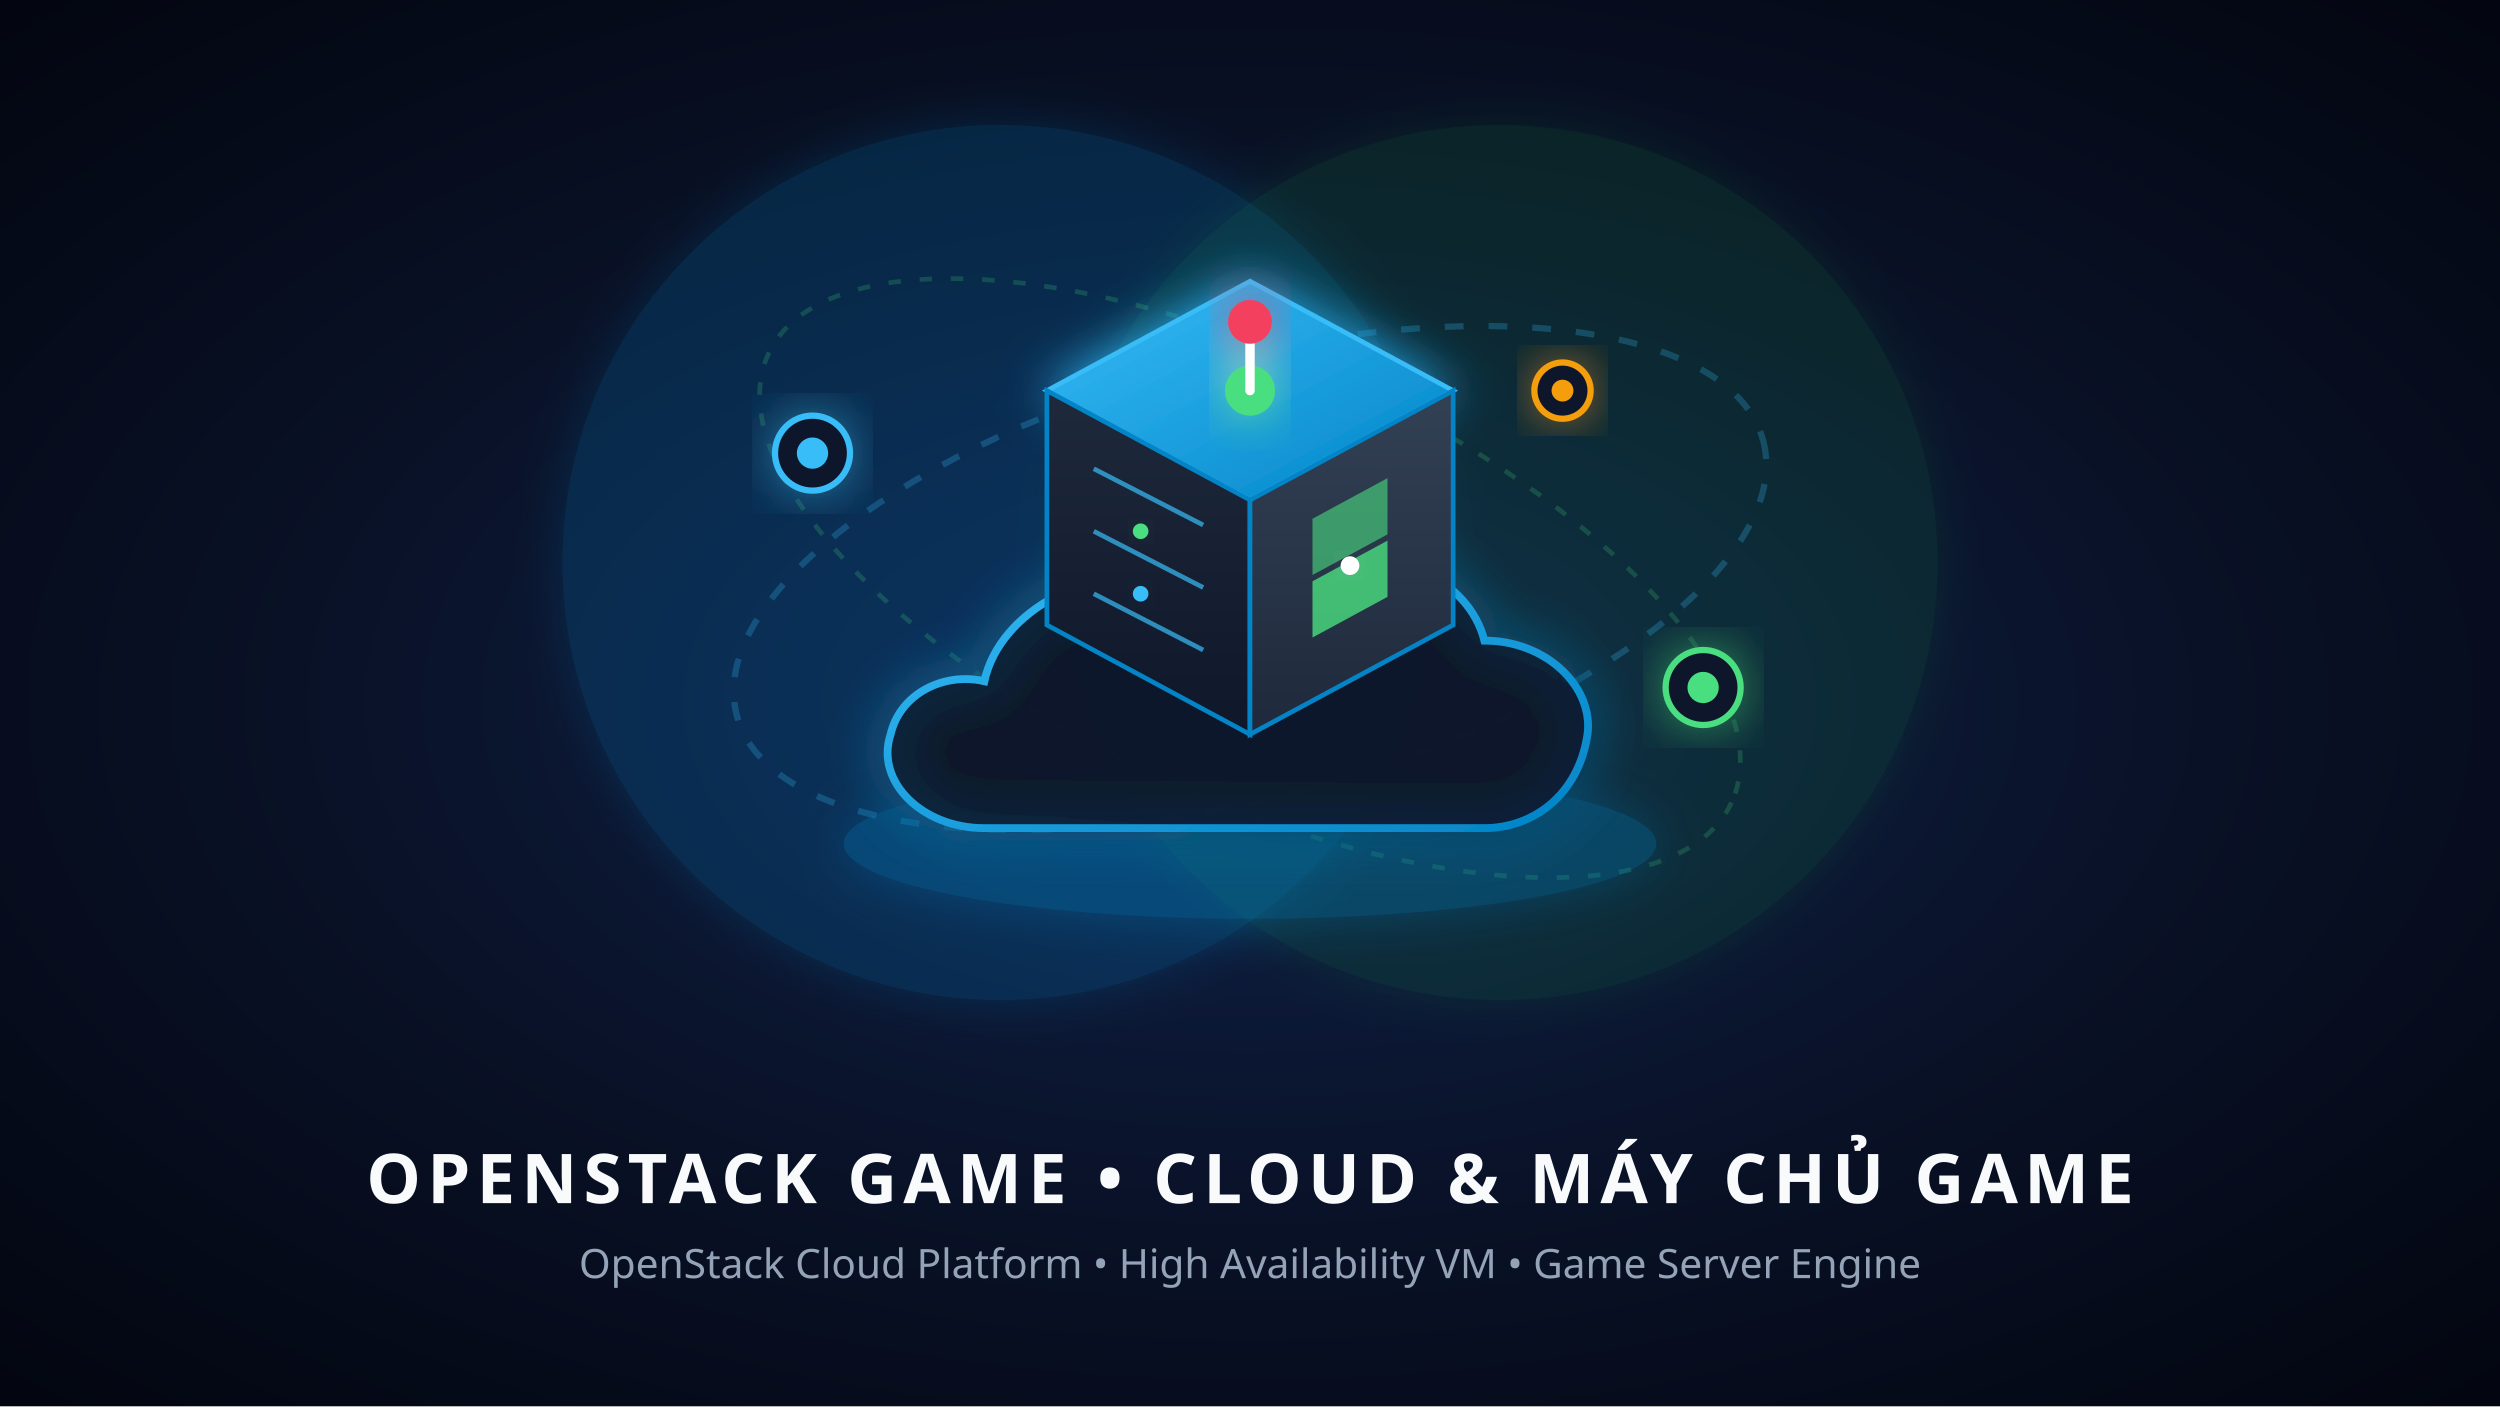
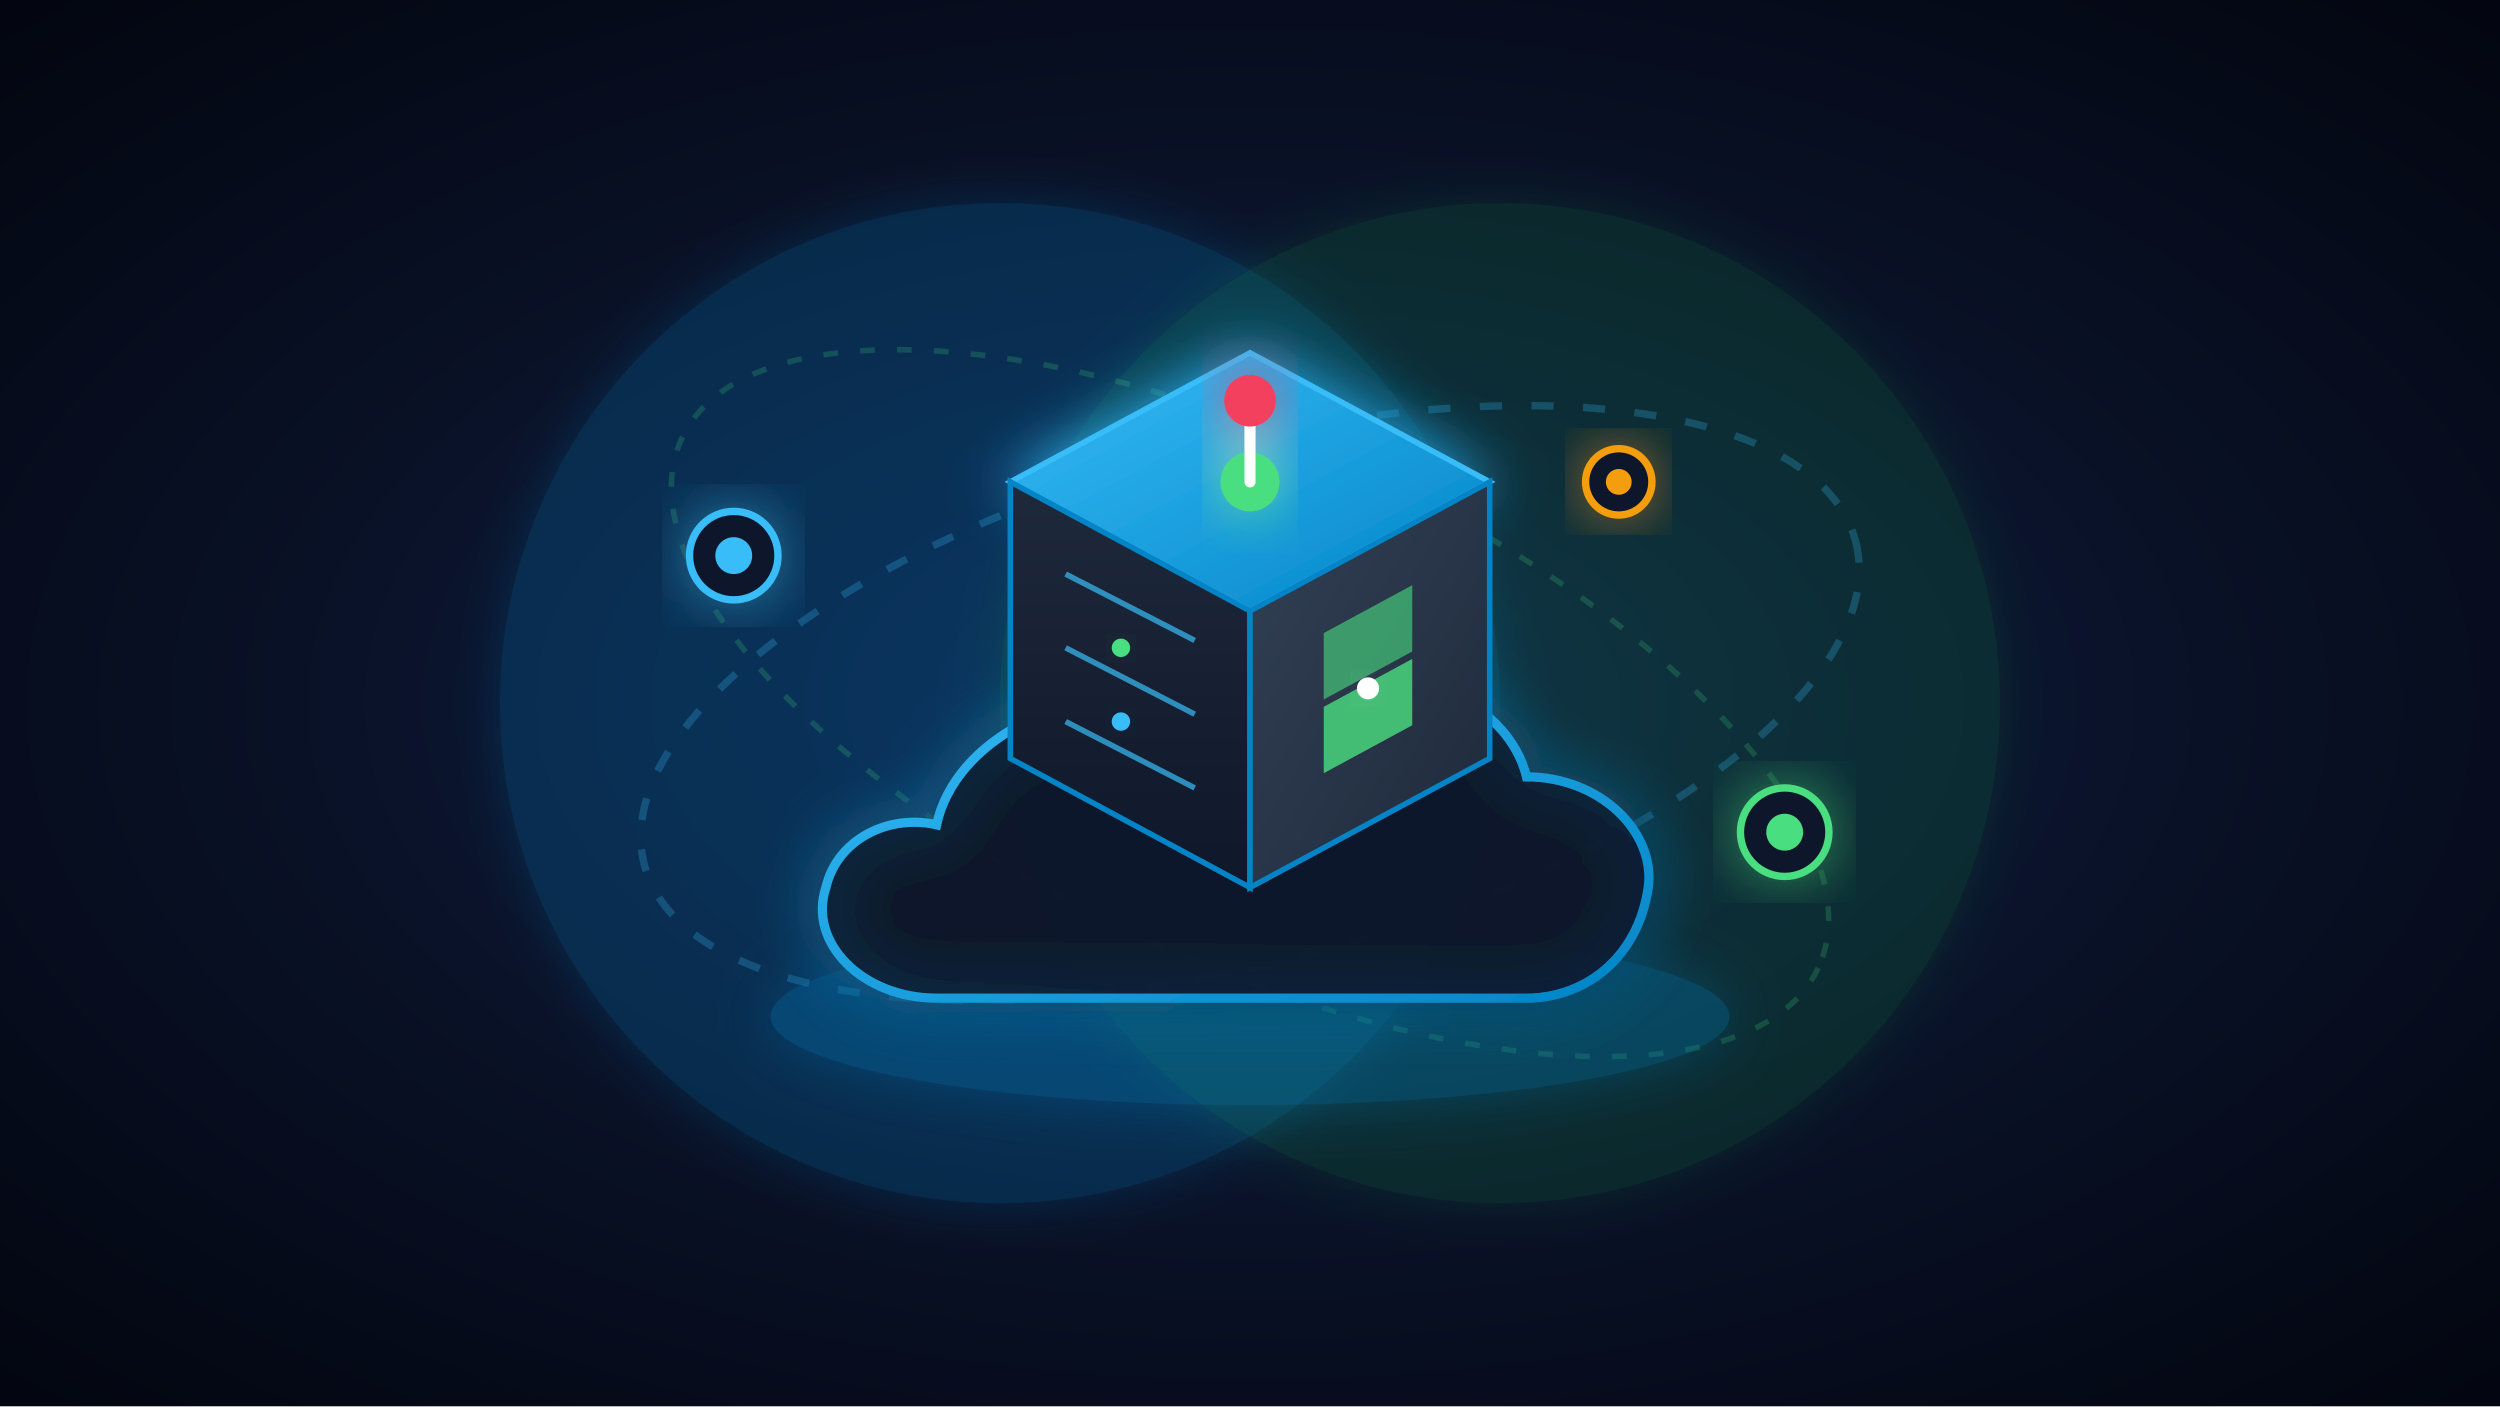
<svg xmlns="http://www.w3.org/2000/svg" viewBox="0 0 800 450" width="800" height="450">
  <defs>
    <radialGradient id="bg-cloud-game" cx="50%" cy="50%" r="70%">
      <stop offset="0%" stop-color="#0f224a" />
      <stop offset="55%" stop-color="#091126" />
      <stop offset="100%" stop-color="#030610" />
    </radialGradient>
    <linearGradient id="cloud-grad" x1="0%" y1="0%" x2="100%" y2="100%">
      <stop offset="0%" stop-color="#38bdf8" />
      <stop offset="100%" stop-color="#0284c7" />
    </linearGradient>
    <linearGradient id="cube-top" x1="0%" y1="0%" x2="100%" y2="100%">
      <stop offset="0%" stop-color="#38bdf8" />
      <stop offset="100%" stop-color="#0284c7" />
    </linearGradient>
    <linearGradient id="cube-left" x1="0%" y1="0%" x2="0%" y2="100%">
      <stop offset="0%" stop-color="#1e293b" />
      <stop offset="100%" stop-color="#0f172a" />
    </linearGradient>
-     <linearGradient id="cube-right" x1="0%" y1="0%" x2="0%" y2="100%">
+     <linearGradient id="cube-right" x1="0%" y1="0%" x2="100%" y2="100%">
      <stop offset="0%" stop-color="#334155" />
      <stop offset="100%" stop-color="#1e293b" />
    </linearGradient>
    <linearGradient id="game-green" x1="0%" y1="0%" x2="100%" y2="100%">
      <stop offset="0%" stop-color="#4ade80" />
      <stop offset="100%" stop-color="#16a34a" />
    </linearGradient>
    <filter id="glow-cgame" x="-30%" y="-30%" width="160%" height="160%">
      <feGaussianBlur stdDeviation="8" result="blur" />
      <feComposite in="SourceGraphic" in2="blur" operator="over" />
    </filter>
  </defs>
  <rect width="800" height="450" fill="url(#bg-cloud-game)" />
-   <circle cx="320" cy="180" r="140" fill="#0284c7" opacity="0.2" filter="url(#glow-cgame)" />
-   <circle cx="480" cy="180" r="140" fill="#16a34a" opacity="0.14" filter="url(#glow-cgame)" />
-   <g transform="translate(400, 185)">
+   <circle cx="320" cy="225" r="160" fill="#0284c7" opacity="0.22" filter="url(#glow-cgame)" />
+   <circle cx="480" cy="225" r="160" fill="#16a34a" opacity="0.16" filter="url(#glow-cgame)" />
+   <g transform="translate(400, 225) scale(1.18)">
    <ellipse cx="0" cy="0" rx="170" ry="70" fill="none" stroke="rgba(56, 189, 248, 0.25)" stroke-width="2" stroke-dasharray="6,8" transform="rotate(-15)" />
    <ellipse cx="0" cy="0" rx="170" ry="70" fill="none" stroke="rgba(74, 222, 128, 0.2)" stroke-width="1.5" stroke-dasharray="4,6" transform="rotate(25)" />
    <g transform="translate(-140, -40)" filter="url(#glow-cgame)">
      <circle cx="0" cy="0" r="12" fill="#0f172a" stroke="#38bdf8" stroke-width="2" />
      <circle cx="0" cy="0" r="5" fill="#38bdf8" />
    </g>
    <g transform="translate(145, 35)" filter="url(#glow-cgame)">
      <circle cx="0" cy="0" r="12" fill="#0f172a" stroke="#4ade80" stroke-width="2" />
      <circle cx="0" cy="0" r="5" fill="#4ade80" />
    </g>
    <g transform="translate(100, -60)" filter="url(#glow-cgame)">
      <circle cx="0" cy="0" r="9" fill="#0f172a" stroke="#f59e0b" stroke-width="2" />
      <circle cx="0" cy="0" r="3.5" fill="#f59e0b" />
    </g>
    <g transform="translate(0, 75)">
      <ellipse cx="0" cy="10" rx="130" ry="24" fill="#0284c7" opacity="0.3" filter="url(#glow-cgame)" />
      <path d="M -85,5 C -105,5 -120,-10 -115,-25 C -112,-38 -98,-45 -85,-42 C -80,-65 -50,-80 -25,-75 C -15,-90 15,-92 30,-78 C 45,-85 70,-75 75,-55 C 95,-55 110,-40 108,-25 C 105,-5 90,5 75,5 Z" fill="rgba(15, 23, 42, 0.85)" stroke="url(#cloud-grad)" stroke-width="2.5" filter="url(#glow-cgame)" />
    </g>
    <g transform="translate(0, -20)">
      <polygon points="0,-75 65,-40 0,-5 -65,-40" fill="url(#cube-top)" stroke="#38bdf8" stroke-width="1.5" filter="url(#glow-cgame)" />
      <polygon points="-65,-40 0,-5 0,70 -65,35" fill="url(#cube-left)" stroke="#0284c7" stroke-width="1.5" />
      <polygon points="0,-5 65,-40 65,35 0,70" fill="url(#cube-right)" stroke="#0284c7" stroke-width="1.5" />
      <g stroke="#38bdf8" stroke-width="1.5" fill="none" opacity="0.7">
        <line x1="-50" y1="-15" x2="-15" y2="3" />
        <line x1="-50" y1="5" x2="-15" y2="23" />
        <line x1="-50" y1="25" x2="-15" y2="43" />
      </g>
      <circle cx="-35" cy="5" r="2.5" fill="#4ade80" filter="url(#glow-cgame)" />
      <circle cx="-35" cy="25" r="2.5" fill="#38bdf8" filter="url(#glow-cgame)" />
      <g transform="translate(32, 16)">
        <polygon points="-12,-15 12,-28 12,-10 -12,3" fill="#4ade80" opacity="0.6" />
        <polygon points="-12,5 12,-8 12,10 -12,23" fill="#4ade80" opacity="0.8" />
        <circle cx="0" cy="0" r="3" fill="#ffffff" filter="url(#glow-cgame)" />
      </g>
      <g transform="translate(0, -40)" filter="url(#glow-cgame)">
        <circle cx="0" cy="0" r="8" fill="#4ade80" />
        <line x1="0" y1="0" x2="0" y2="-18" stroke="#ffffff" stroke-width="3" stroke-linecap="round" />
        <circle cx="0" cy="-22" r="7" fill="#f43f5e" />
      </g>
    </g>
  </g>
-   <g transform="translate(400, 385)">
-     <text x="0" y="0" fill="#f8fafc" font-family="Montserrat, sans-serif" font-weight="900" font-size="22" text-anchor="middle" letter-spacing="2">OPENSTACK GAME • CLOUD &amp; MÁY CHỦ GAME</text>
-     <text x="0" y="24" fill="#94a3b8" font-family="Poppins, sans-serif" font-weight="500" font-size="13" text-anchor="middle">OpenStack Cloud Platform • High Availability VM • Game Server Engine</text>
-   </g>
</svg>
